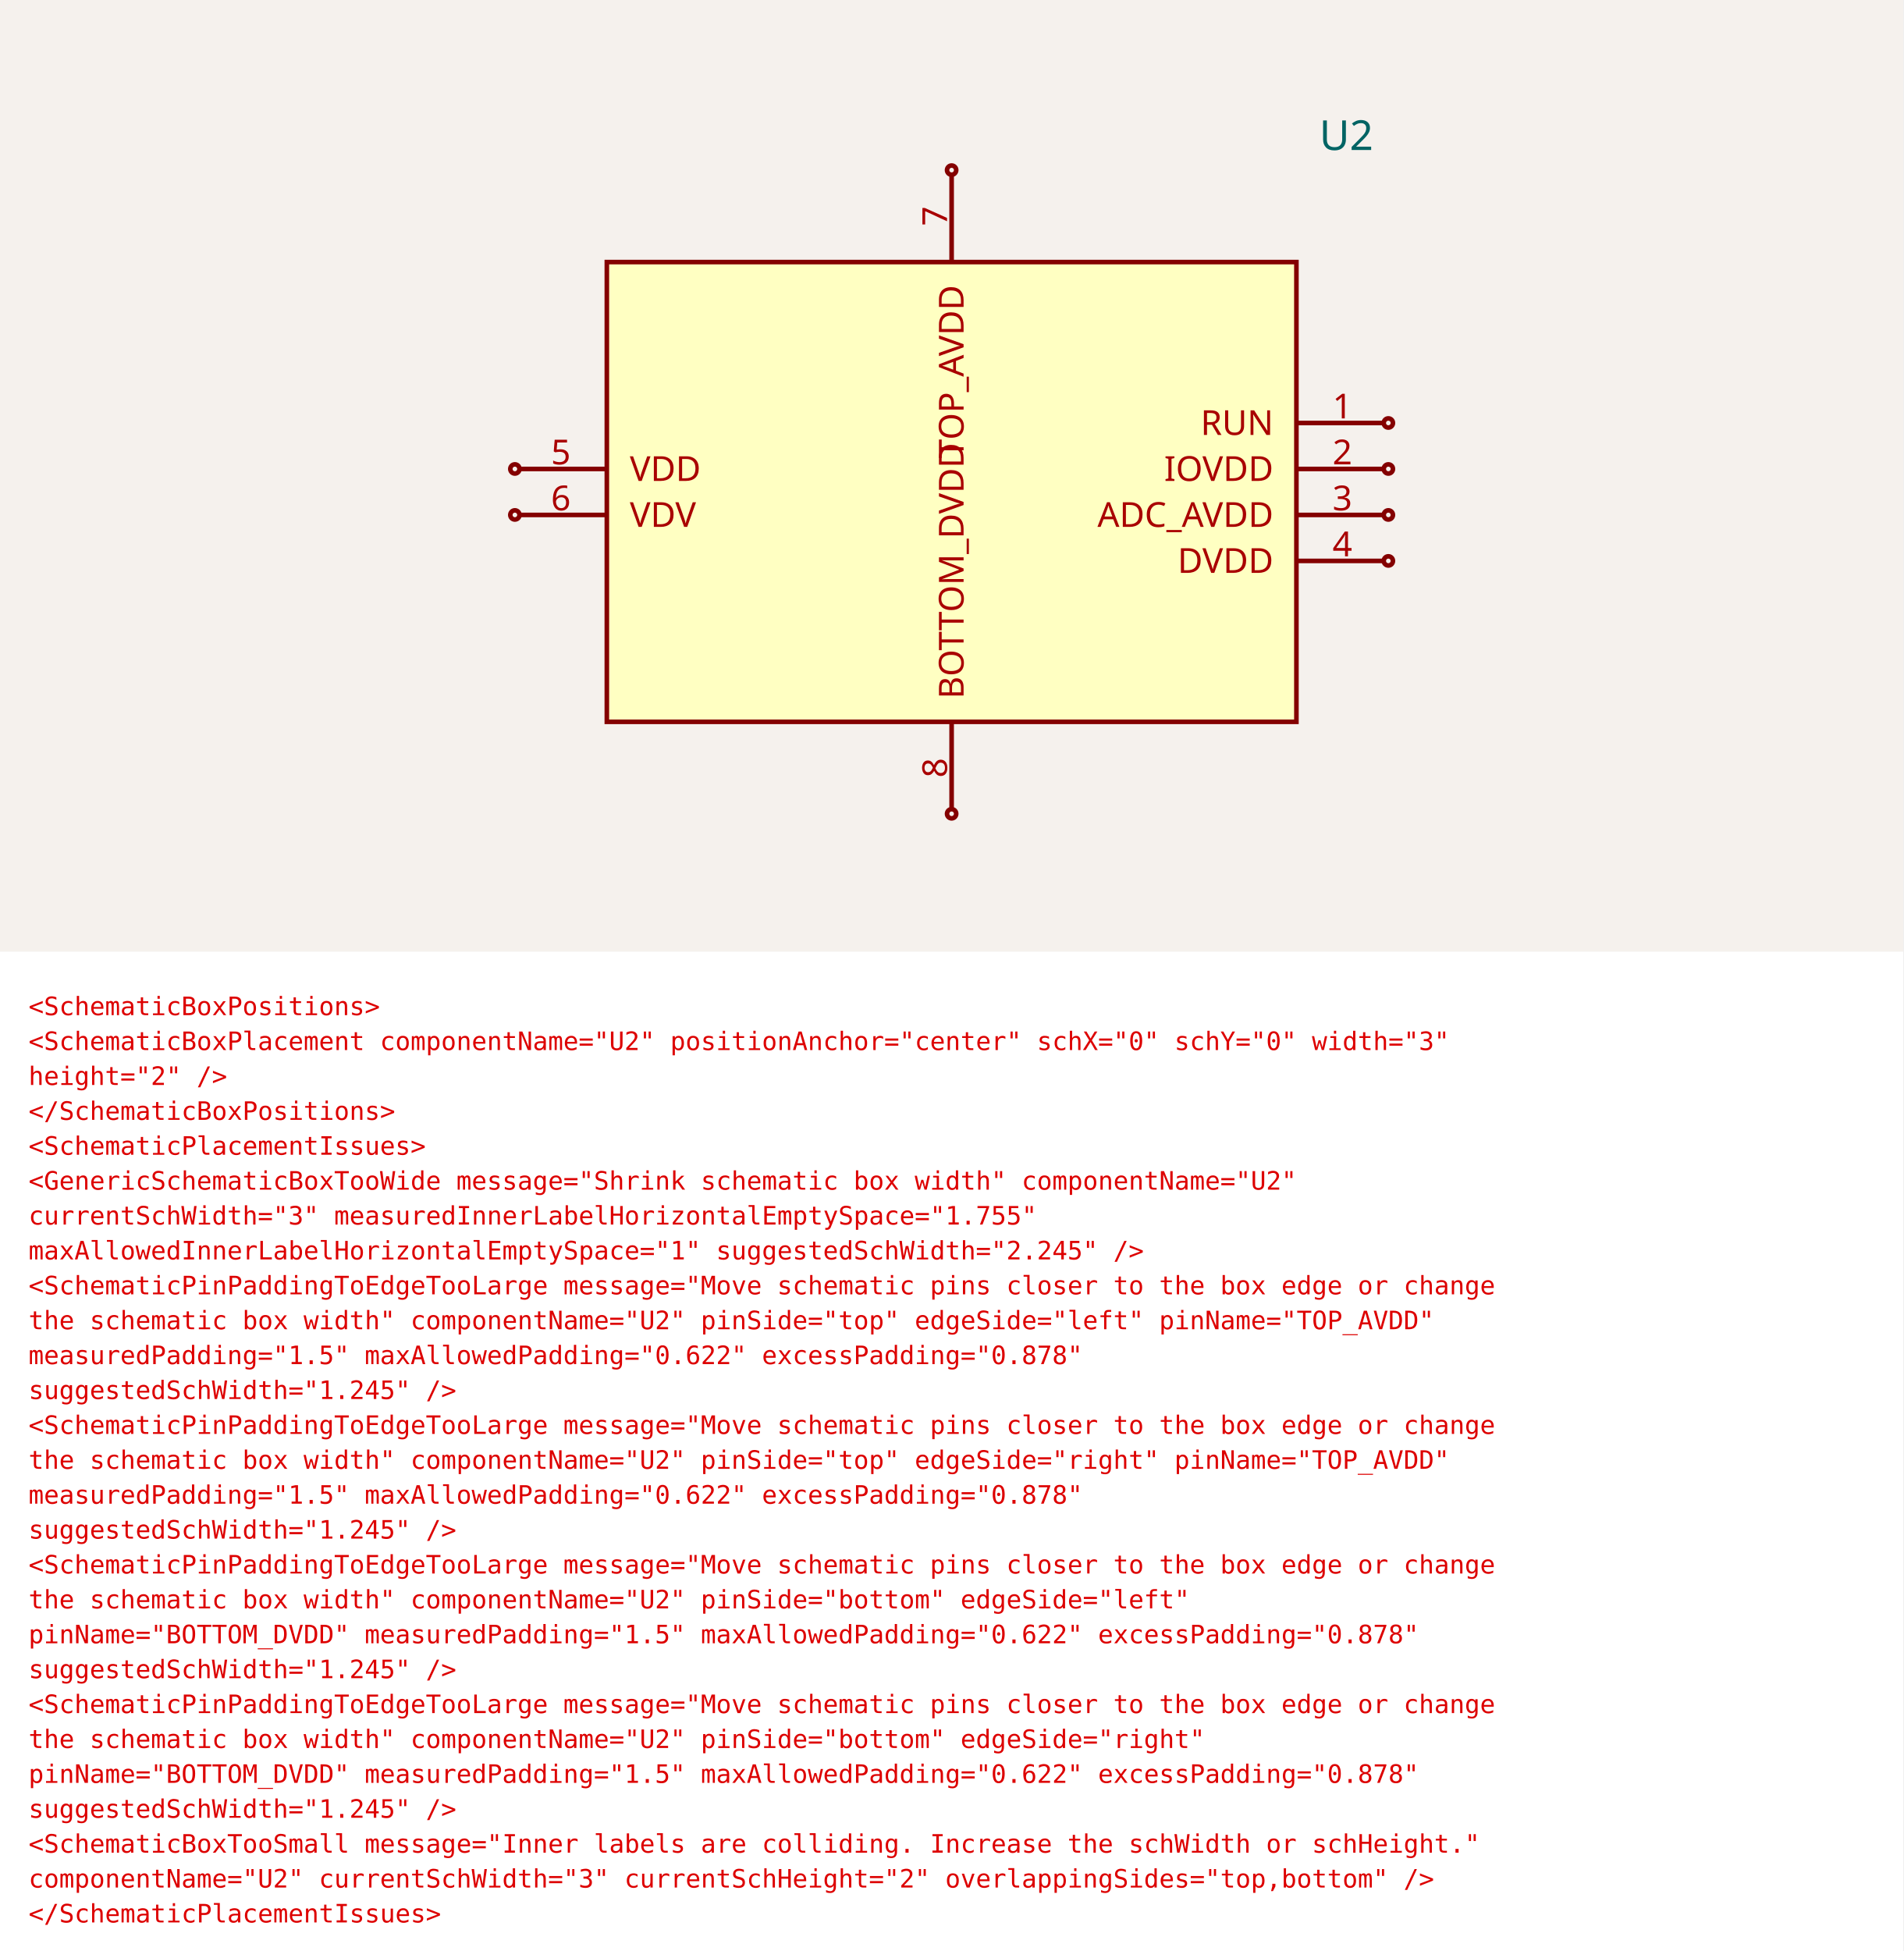
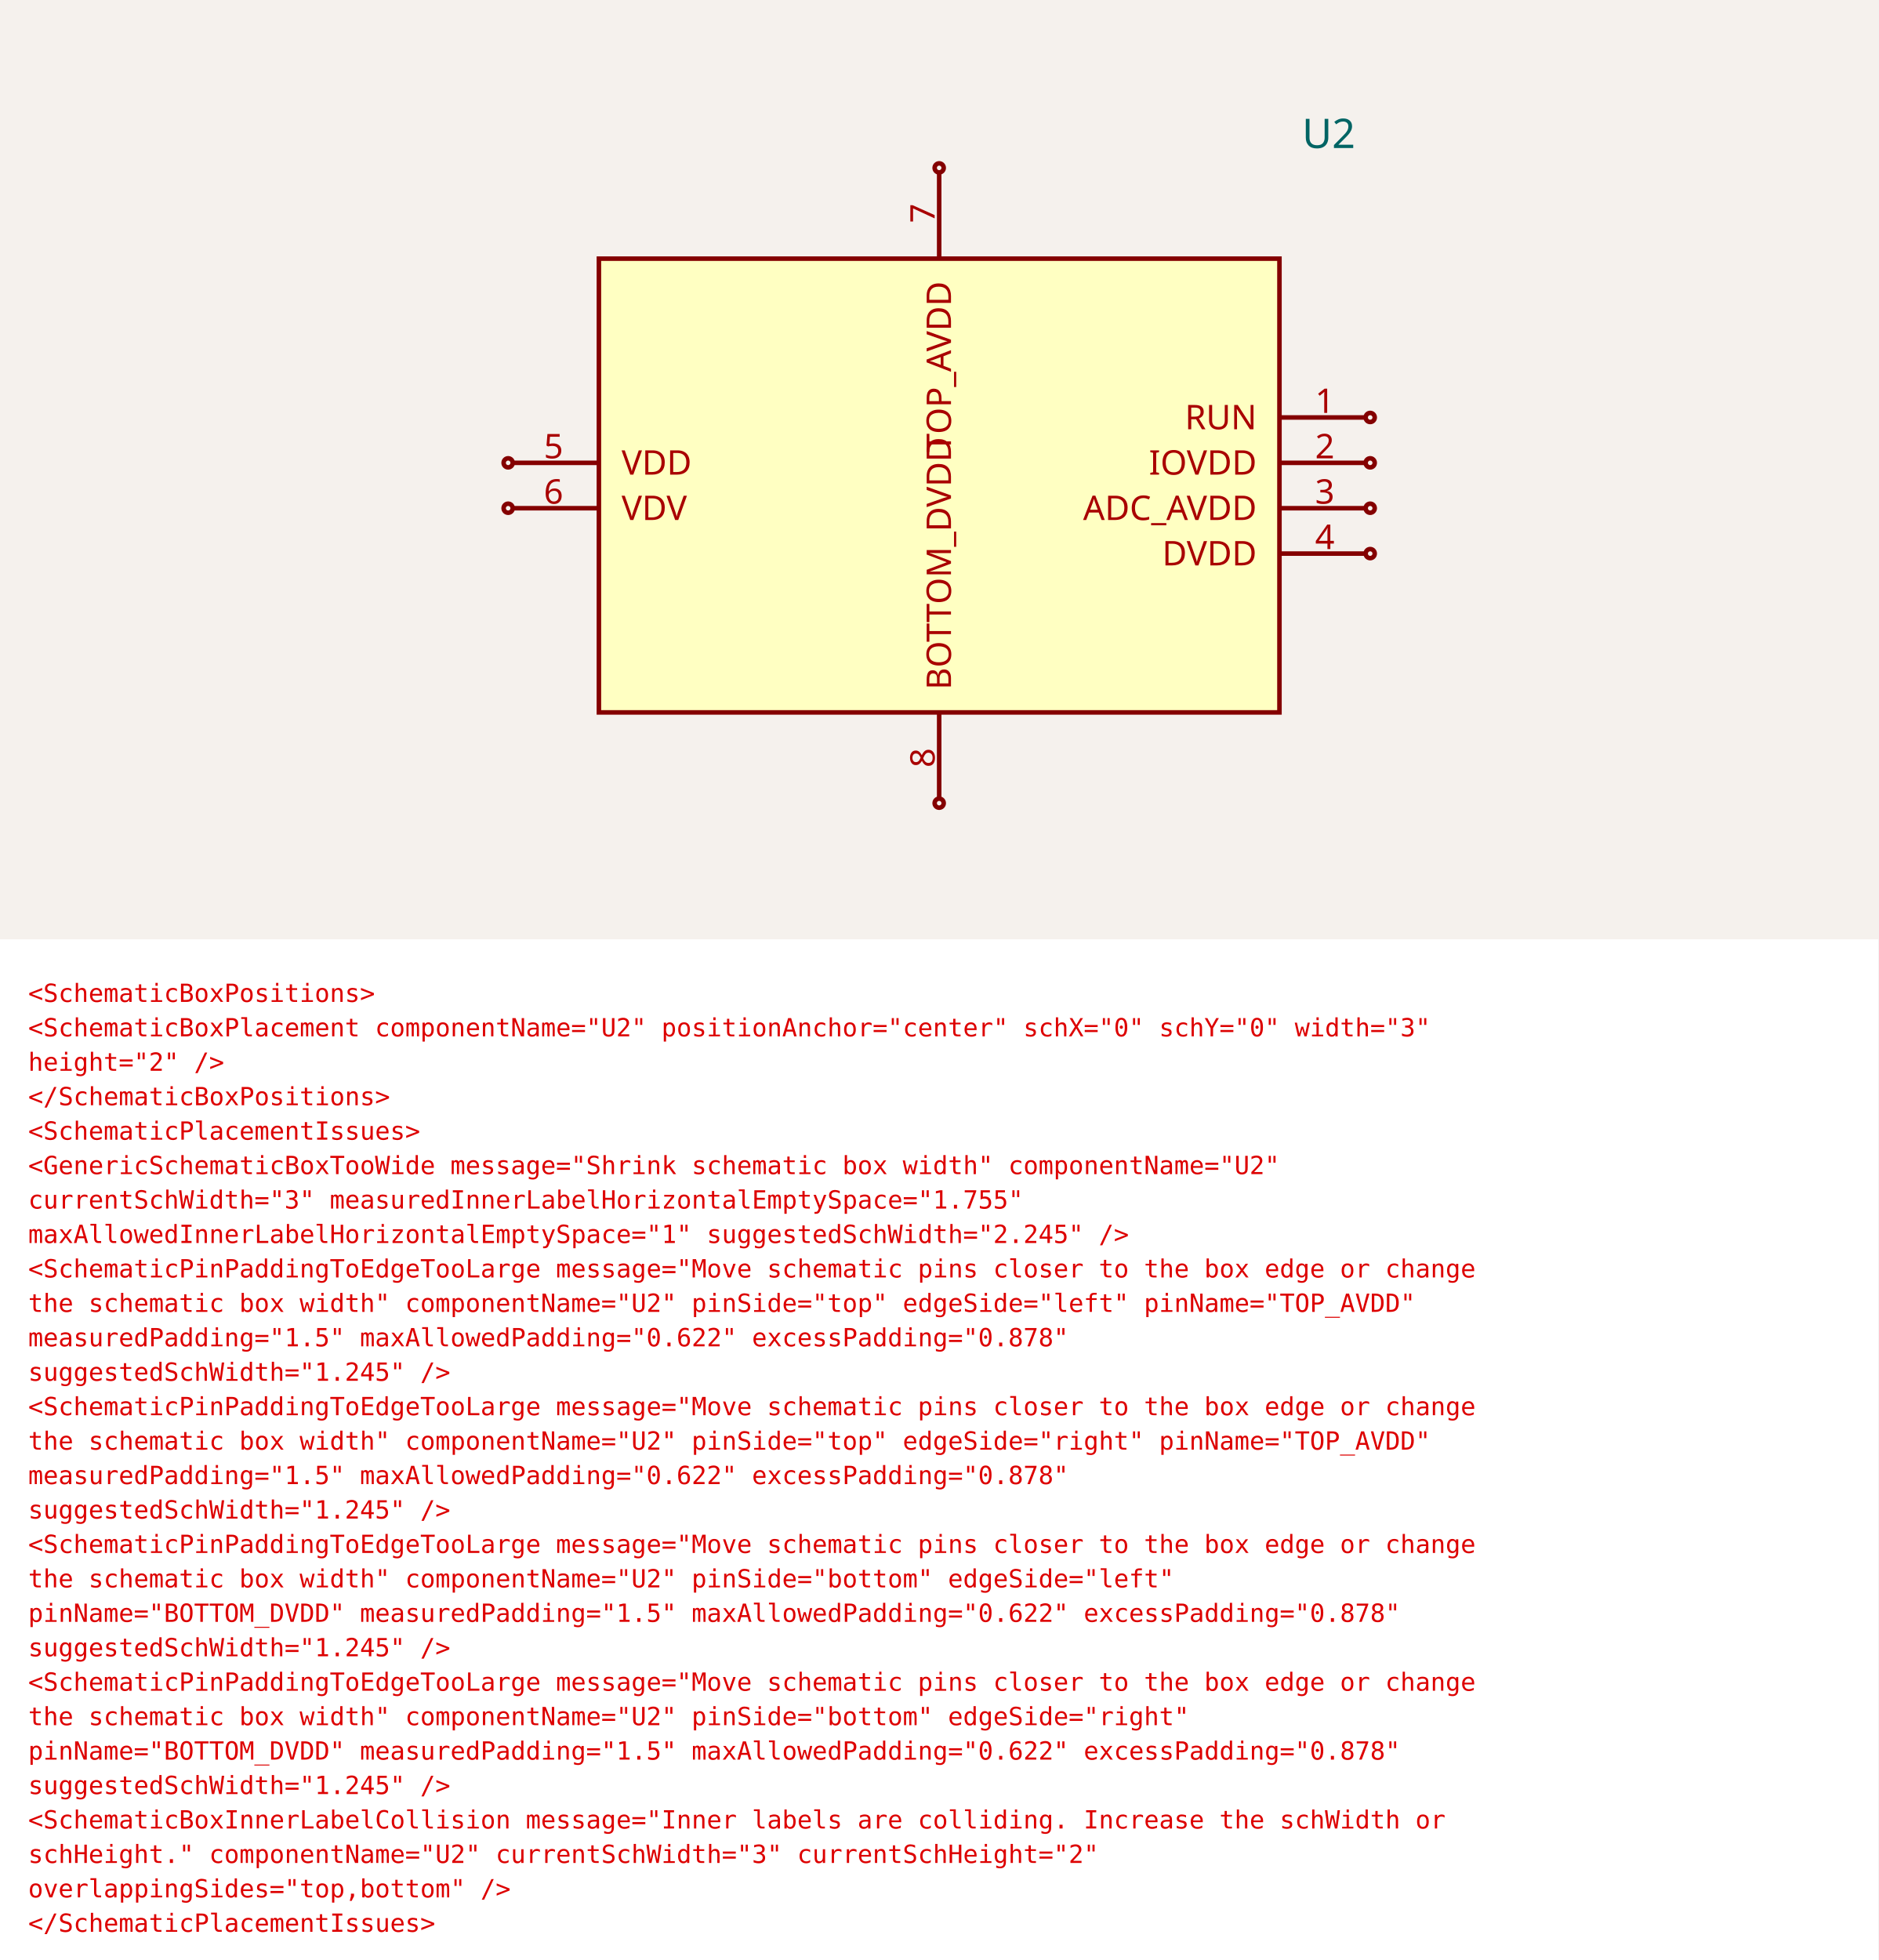
- <svg xmlns="http://www.w3.org/2000/svg" width="1200" height="1230" viewBox="0 0 1200 1230" role="img" aria-label="schematic analysis fixture">
+ <svg xmlns="http://www.w3.org/2000/svg" width="1200" height="1252" viewBox="0 0 1200 1252" role="img" aria-label="schematic analysis fixture">
  <g transform="translate(0, 0)">
    <style>
              .boundary { fill: rgb(245, 241, 237); }
              .schematic-boundary { fill: none; stroke: #fff; }
              .component { fill: none; stroke: rgb(132, 0, 0); }
              .chip { fill: rgb(255, 255, 194); stroke: rgb(132, 0, 0); }
              .component-pin { fill: none; stroke: rgb(132, 0, 0); }
              /* Basic per-trace hover fallback */
              .trace:hover {
                filter: invert(1);
              }
              .trace:hover .trace-crossing-outline {
                opacity: 0;
              }
              .trace:hover .trace-junction {
                filter: invert(1);
              }
              /* Net-hover highlighting: when a trace or its overlays are hovered,
                 invert color for all traces (base + overlays) sharing the same
                 subcircuit connectivity key. Also hide crossing outline during hover. */
              
              .text { font-family: sans-serif; fill: rgb(0, 150, 0); }
              .pin-number { fill: rgb(169, 0, 0); }
              .port-label { fill: rgb(0, 100, 100); }
              .component-name { fill: rgb(0, 100, 100); }
            </style>
    <rect class="boundary" x="0" y="0" width="1200" height="600" />
    <g data-circuit-json-type="schematic_component" data-schematic-component-id="schematic_component_0">
      <rect class="component chip" x="382.609" y="165.217" width="434.783" height="289.855" stroke-width="2.899px" fill="rgb(255, 255, 194)" stroke="rgb(132, 0, 0)" />
      <rect class="component-overlay" x="382.609" y="165.217" width="434.783" height="289.855" fill="transparent" />
      <text x="831.884" y="114.493" fill="#006464" text-anchor="start" dominant-baseline="middle" font-family="sans-serif" font-size="26.087px" transform="rotate(0, 831.8841, 114.4928)" />
      <text x="831.884" y="85.507" fill="#006464" text-anchor="start" dominant-baseline="middle" font-family="sans-serif" font-size="26.087px" transform="rotate(0, 831.8841, 85.50725)">U2</text>
      <line class="component-pin" x1="817.391" y1="266.667" x2="872.464" y2="266.667" stroke-width="2.899px" />
      <g data-schematic-port-id="source_port_0">
        <circle class="component-pin" cx="875.362" cy="266.667" r="2.899" stroke-width="2.899px" />
        <rect x="872.464" y="263.768" width="5.797" height="5.797" opacity="0" />
      </g>
      <text class="pin-number" x="846.377" y="263.768" style="font-family: sans-serif;" fill="rgb(169, 0, 0)" text-anchor="middle" dominant-baseline="auto" font-size="21.739px" transform="">1</text>
      <text class="pin-number" x="802.899" y="266.667" style="font-family: sans-serif;" fill="rgb(169, 0, 0)" text-anchor="end" dominant-baseline="middle" font-size="21.739px" transform="">RUN</text>
      <line class="component-pin" x1="817.391" y1="295.652" x2="872.464" y2="295.652" stroke-width="2.899px" />
      <g data-schematic-port-id="source_port_1">
        <circle class="component-pin" cx="875.362" cy="295.652" r="2.899" stroke-width="2.899px" />
        <rect x="872.464" y="292.754" width="5.797" height="5.797" opacity="0" />
      </g>
      <text class="pin-number" x="846.377" y="292.754" style="font-family: sans-serif;" fill="rgb(169, 0, 0)" text-anchor="middle" dominant-baseline="auto" font-size="21.739px" transform="">2</text>
      <text class="pin-number" x="802.899" y="295.652" style="font-family: sans-serif;" fill="rgb(169, 0, 0)" text-anchor="end" dominant-baseline="middle" font-size="21.739px" transform="">IOVDD</text>
      <line class="component-pin" x1="817.391" y1="324.638" x2="872.464" y2="324.638" stroke-width="2.899px" />
      <g data-schematic-port-id="source_port_2">
        <circle class="component-pin" cx="875.362" cy="324.638" r="2.899" stroke-width="2.899px" />
        <rect x="872.464" y="321.739" width="5.797" height="5.797" opacity="0" />
      </g>
      <text class="pin-number" x="846.377" y="321.739" style="font-family: sans-serif;" fill="rgb(169, 0, 0)" text-anchor="middle" dominant-baseline="auto" font-size="21.739px" transform="">3</text>
      <text class="pin-number" x="802.899" y="324.638" style="font-family: sans-serif;" fill="rgb(169, 0, 0)" text-anchor="end" dominant-baseline="middle" font-size="21.739px" transform="">ADC_AVDD</text>
      <line class="component-pin" x1="817.391" y1="353.623" x2="872.464" y2="353.623" stroke-width="2.899px" />
      <g data-schematic-port-id="source_port_3">
        <circle class="component-pin" cx="875.362" cy="353.623" r="2.899" stroke-width="2.899px" />
        <rect x="872.464" y="350.725" width="5.797" height="5.797" opacity="0" />
      </g>
      <text class="pin-number" x="846.377" y="350.725" style="font-family: sans-serif;" fill="rgb(169, 0, 0)" text-anchor="middle" dominant-baseline="auto" font-size="21.739px" transform="">4</text>
      <text class="pin-number" x="802.899" y="353.623" style="font-family: sans-serif;" fill="rgb(169, 0, 0)" text-anchor="end" dominant-baseline="middle" font-size="21.739px" transform="">DVDD</text>
      <line class="component-pin" x1="382.609" y1="295.652" x2="327.536" y2="295.652" stroke-width="2.899px" />
      <g data-schematic-port-id="source_port_4">
        <circle class="component-pin" cx="324.638" cy="295.652" r="2.899" stroke-width="2.899px" />
        <rect x="321.739" y="292.754" width="5.797" height="5.797" opacity="0" />
      </g>
      <text class="pin-number" x="353.623" y="292.754" style="font-family: sans-serif;" fill="rgb(169, 0, 0)" text-anchor="middle" dominant-baseline="auto" font-size="21.739px" transform="">5</text>
      <text class="pin-number" x="397.101" y="295.652" style="font-family: sans-serif;" fill="rgb(169, 0, 0)" text-anchor="start" dominant-baseline="middle" font-size="21.739px" transform="">VDD</text>
      <line class="component-pin" x1="382.609" y1="324.638" x2="327.536" y2="324.638" stroke-width="2.899px" />
      <g data-schematic-port-id="source_port_5">
        <circle class="component-pin" cx="324.638" cy="324.638" r="2.899" stroke-width="2.899px" />
        <rect x="321.739" y="321.739" width="5.797" height="5.797" opacity="0" />
      </g>
      <text class="pin-number" x="353.623" y="321.739" style="font-family: sans-serif;" fill="rgb(169, 0, 0)" text-anchor="middle" dominant-baseline="auto" font-size="21.739px" transform="">6</text>
      <text class="pin-number" x="397.101" y="324.638" style="font-family: sans-serif;" fill="rgb(169, 0, 0)" text-anchor="start" dominant-baseline="middle" font-size="21.739px" transform="">VDV</text>
      <line class="component-pin" x1="600" y1="165.217" x2="600" y2="110.145" stroke-width="2.899px" />
      <g data-schematic-port-id="source_port_6">
        <circle class="component-pin" cx="600" cy="107.246" r="2.899" stroke-width="2.899px" />
        <rect x="597.101" y="104.348" width="5.797" height="5.797" opacity="0" />
      </g>
      <text class="pin-number" x="597.101" y="136.232" style="font-family: sans-serif;" fill="rgb(169, 0, 0)" text-anchor="middle" dominant-baseline="auto" font-size="21.739px" transform="rotate(-90 597.1014 136.2319)">7</text>
      <text class="pin-number" x="600" y="179.71" style="font-family: sans-serif;" fill="rgb(169, 0, 0)" text-anchor="end" dominant-baseline="middle" font-size="21.739px" transform="rotate(-90 600 179.7101)">TOP_AVDD</text>
      <line class="component-pin" x1="600" y1="455.072" x2="600" y2="510.145" stroke-width="2.899px" />
      <g data-schematic-port-id="source_port_7">
        <circle class="component-pin" cx="600" cy="513.043" r="2.899" stroke-width="2.899px" />
        <rect x="597.101" y="510.145" width="5.797" height="5.797" opacity="0" />
      </g>
      <text class="pin-number" x="597.101" y="484.058" style="font-family: sans-serif;" fill="rgb(169, 0, 0)" text-anchor="middle" dominant-baseline="auto" font-size="21.739px" transform="rotate(-90 597.1014 484.058)">8</text>
      <text class="pin-number" x="600" y="440.58" style="font-family: sans-serif;" fill="rgb(169, 0, 0)" text-anchor="start" dominant-baseline="middle" font-size="21.739px" transform="rotate(-90 600 440.5797)">BOTTOM_DVDD</text>
    </g>
    <g class="schematic-port-hover" data-schematic-port-id="source_port_0">
      <circle cx="875.362" cy="266.667" r="5.797" fill="red" opacity="0" />
    </g>
    <g class="schematic-port-hover" data-schematic-port-id="source_port_1">
      <circle cx="875.362" cy="295.652" r="5.797" fill="red" opacity="0" />
    </g>
    <g class="schematic-port-hover" data-schematic-port-id="source_port_2">
      <circle cx="875.362" cy="324.638" r="5.797" fill="red" opacity="0" />
    </g>
    <g class="schematic-port-hover" data-schematic-port-id="source_port_3">
      <circle cx="875.362" cy="353.623" r="5.797" fill="red" opacity="0" />
    </g>
    <g class="schematic-port-hover" data-schematic-port-id="source_port_4">
      <circle cx="324.638" cy="295.652" r="5.797" fill="red" opacity="0" />
    </g>
    <g class="schematic-port-hover" data-schematic-port-id="source_port_5">
      <circle cx="324.638" cy="324.638" r="5.797" fill="red" opacity="0" />
    </g>
    <g class="schematic-port-hover" data-schematic-port-id="source_port_6">
      <circle cx="600" cy="107.246" r="5.797" fill="red" opacity="0" />
    </g>
    <g class="schematic-port-hover" data-schematic-port-id="source_port_7">
      <circle cx="600" cy="513.043" r="5.797" fill="red" opacity="0" />
    </g>
  </g>
  <g transform="translate(0, 600) scale(1, 1) translate(0, 0)">
    <rect width="100%" height="100%" fill="#fff" />
    <text x="18" y="40" fill="#d00" font-family="Menlo, Consolas, monospace" font-size="16">
      <tspan x="18" dy="0">&lt;SchematicBoxPositions&gt;</tspan>
      <tspan x="18" dy="22">&lt;SchematicBoxPlacement componentName="U2" positionAnchor="center" schX="0" schY="0" width="3"</tspan>
      <tspan x="18" dy="22">  height="2" /&gt;</tspan>
      <tspan x="18" dy="22">&lt;/SchematicBoxPositions&gt;</tspan>
      <tspan x="18" dy="22">&lt;SchematicPlacementIssues&gt;</tspan>
      <tspan x="18" dy="22">&lt;GenericSchematicBoxTooWide message="Shrink schematic box width" componentName="U2"</tspan>
      <tspan x="18" dy="22">  currentSchWidth="3" measuredInnerLabelHorizontalEmptySpace="1.755"</tspan>
      <tspan x="18" dy="22">  maxAllowedInnerLabelHorizontalEmptySpace="1" suggestedSchWidth="2.245" /&gt;</tspan>
      <tspan x="18" dy="22">&lt;SchematicPinPaddingToEdgeTooLarge message="Move schematic pins closer to the box edge or change</tspan>
      <tspan x="18" dy="22">  the schematic box width" componentName="U2" pinSide="top" edgeSide="left" pinName="TOP_AVDD"</tspan>
      <tspan x="18" dy="22">  measuredPadding="1.5" maxAllowedPadding="0.622" excessPadding="0.878"</tspan>
      <tspan x="18" dy="22">  suggestedSchWidth="1.245" /&gt;</tspan>
      <tspan x="18" dy="22">&lt;SchematicPinPaddingToEdgeTooLarge message="Move schematic pins closer to the box edge or change</tspan>
      <tspan x="18" dy="22">  the schematic box width" componentName="U2" pinSide="top" edgeSide="right" pinName="TOP_AVDD"</tspan>
      <tspan x="18" dy="22">  measuredPadding="1.5" maxAllowedPadding="0.622" excessPadding="0.878"</tspan>
      <tspan x="18" dy="22">  suggestedSchWidth="1.245" /&gt;</tspan>
      <tspan x="18" dy="22">&lt;SchematicPinPaddingToEdgeTooLarge message="Move schematic pins closer to the box edge or change</tspan>
      <tspan x="18" dy="22">  the schematic box width" componentName="U2" pinSide="bottom" edgeSide="left"</tspan>
      <tspan x="18" dy="22">  pinName="BOTTOM_DVDD" measuredPadding="1.5" maxAllowedPadding="0.622" excessPadding="0.878"</tspan>
      <tspan x="18" dy="22">  suggestedSchWidth="1.245" /&gt;</tspan>
      <tspan x="18" dy="22">&lt;SchematicPinPaddingToEdgeTooLarge message="Move schematic pins closer to the box edge or change</tspan>
      <tspan x="18" dy="22">  the schematic box width" componentName="U2" pinSide="bottom" edgeSide="right"</tspan>
      <tspan x="18" dy="22">  pinName="BOTTOM_DVDD" measuredPadding="1.5" maxAllowedPadding="0.622" excessPadding="0.878"</tspan>
      <tspan x="18" dy="22">  suggestedSchWidth="1.245" /&gt;</tspan>
-       <tspan x="18" dy="22">&lt;SchematicBoxTooSmall message="Inner labels are colliding. Increase the schWidth or schHeight."</tspan>
-       <tspan x="18" dy="22">  componentName="U2" currentSchWidth="3" currentSchHeight="2" overlappingSides="top,bottom" /&gt;</tspan>
+       <tspan x="18" dy="22">&lt;SchematicBoxInnerLabelCollision message="Inner labels are colliding. Increase the schWidth or</tspan>
+       <tspan x="18" dy="22">  schHeight." componentName="U2" currentSchWidth="3" currentSchHeight="2"</tspan>
+       <tspan x="18" dy="22">  overlappingSides="top,bottom" /&gt;</tspan>
      <tspan x="18" dy="22">&lt;/SchematicPlacementIssues&gt;</tspan>
    </text>
  </g>
</svg>
